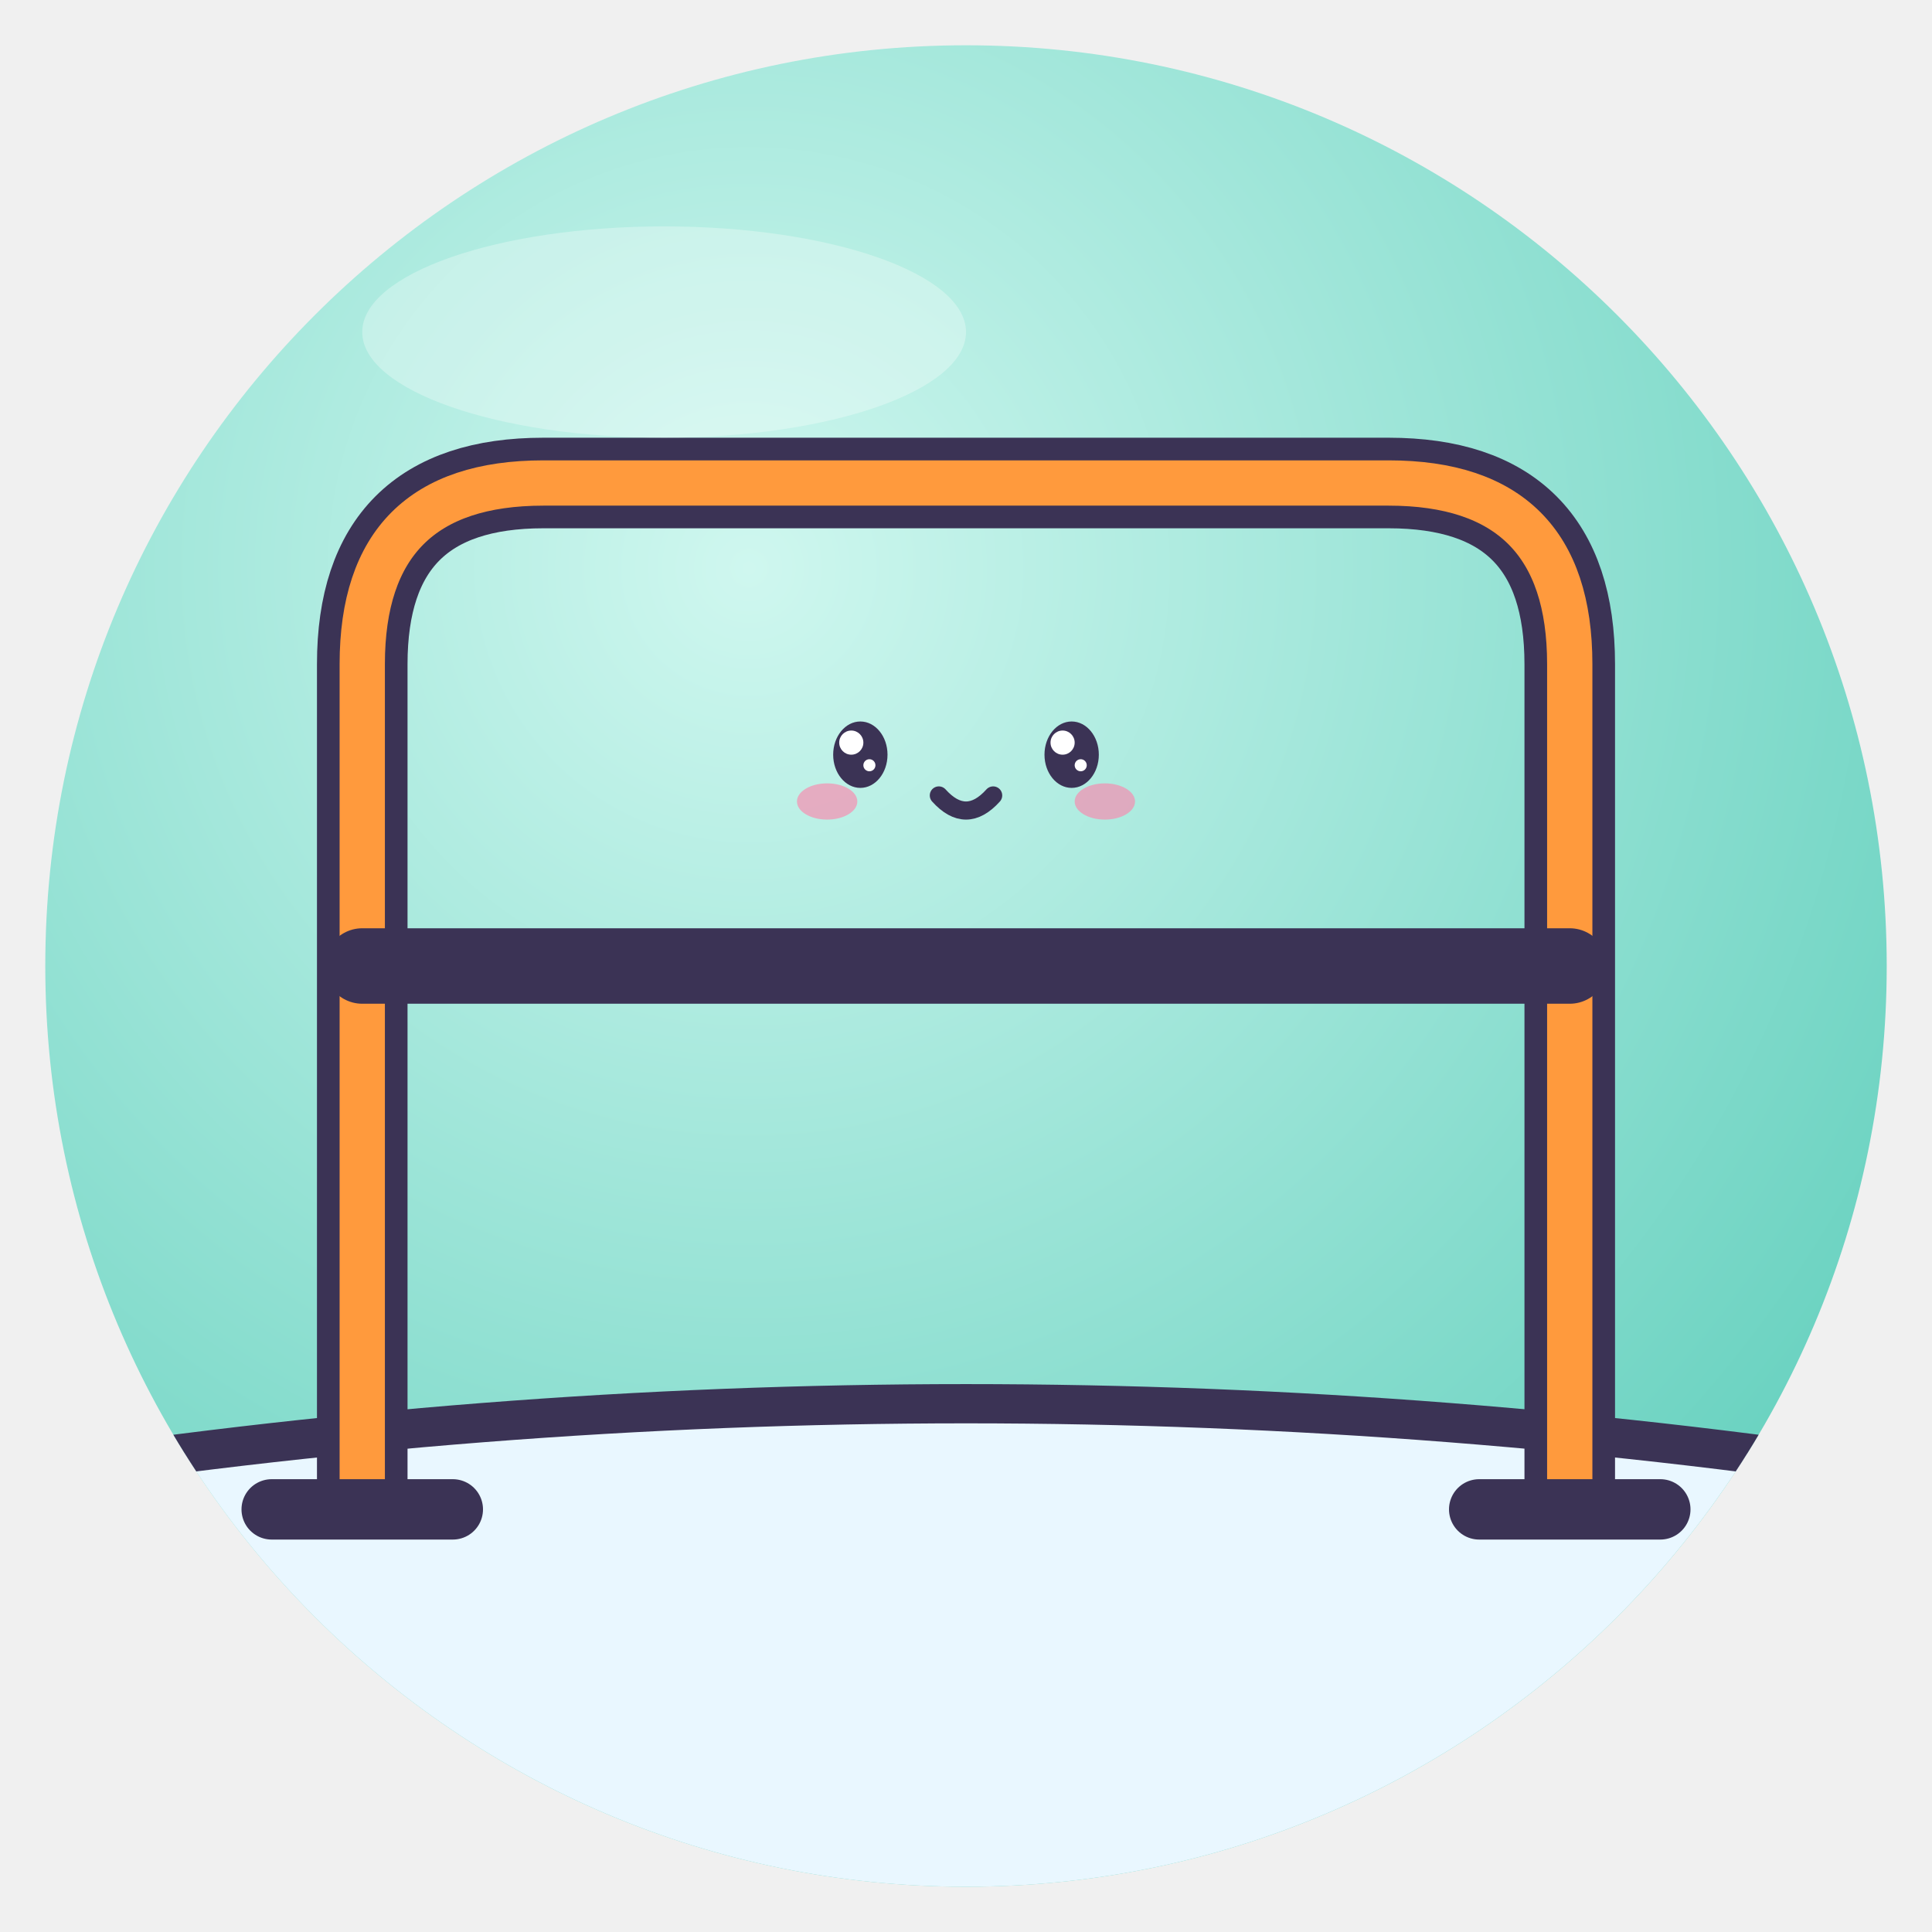
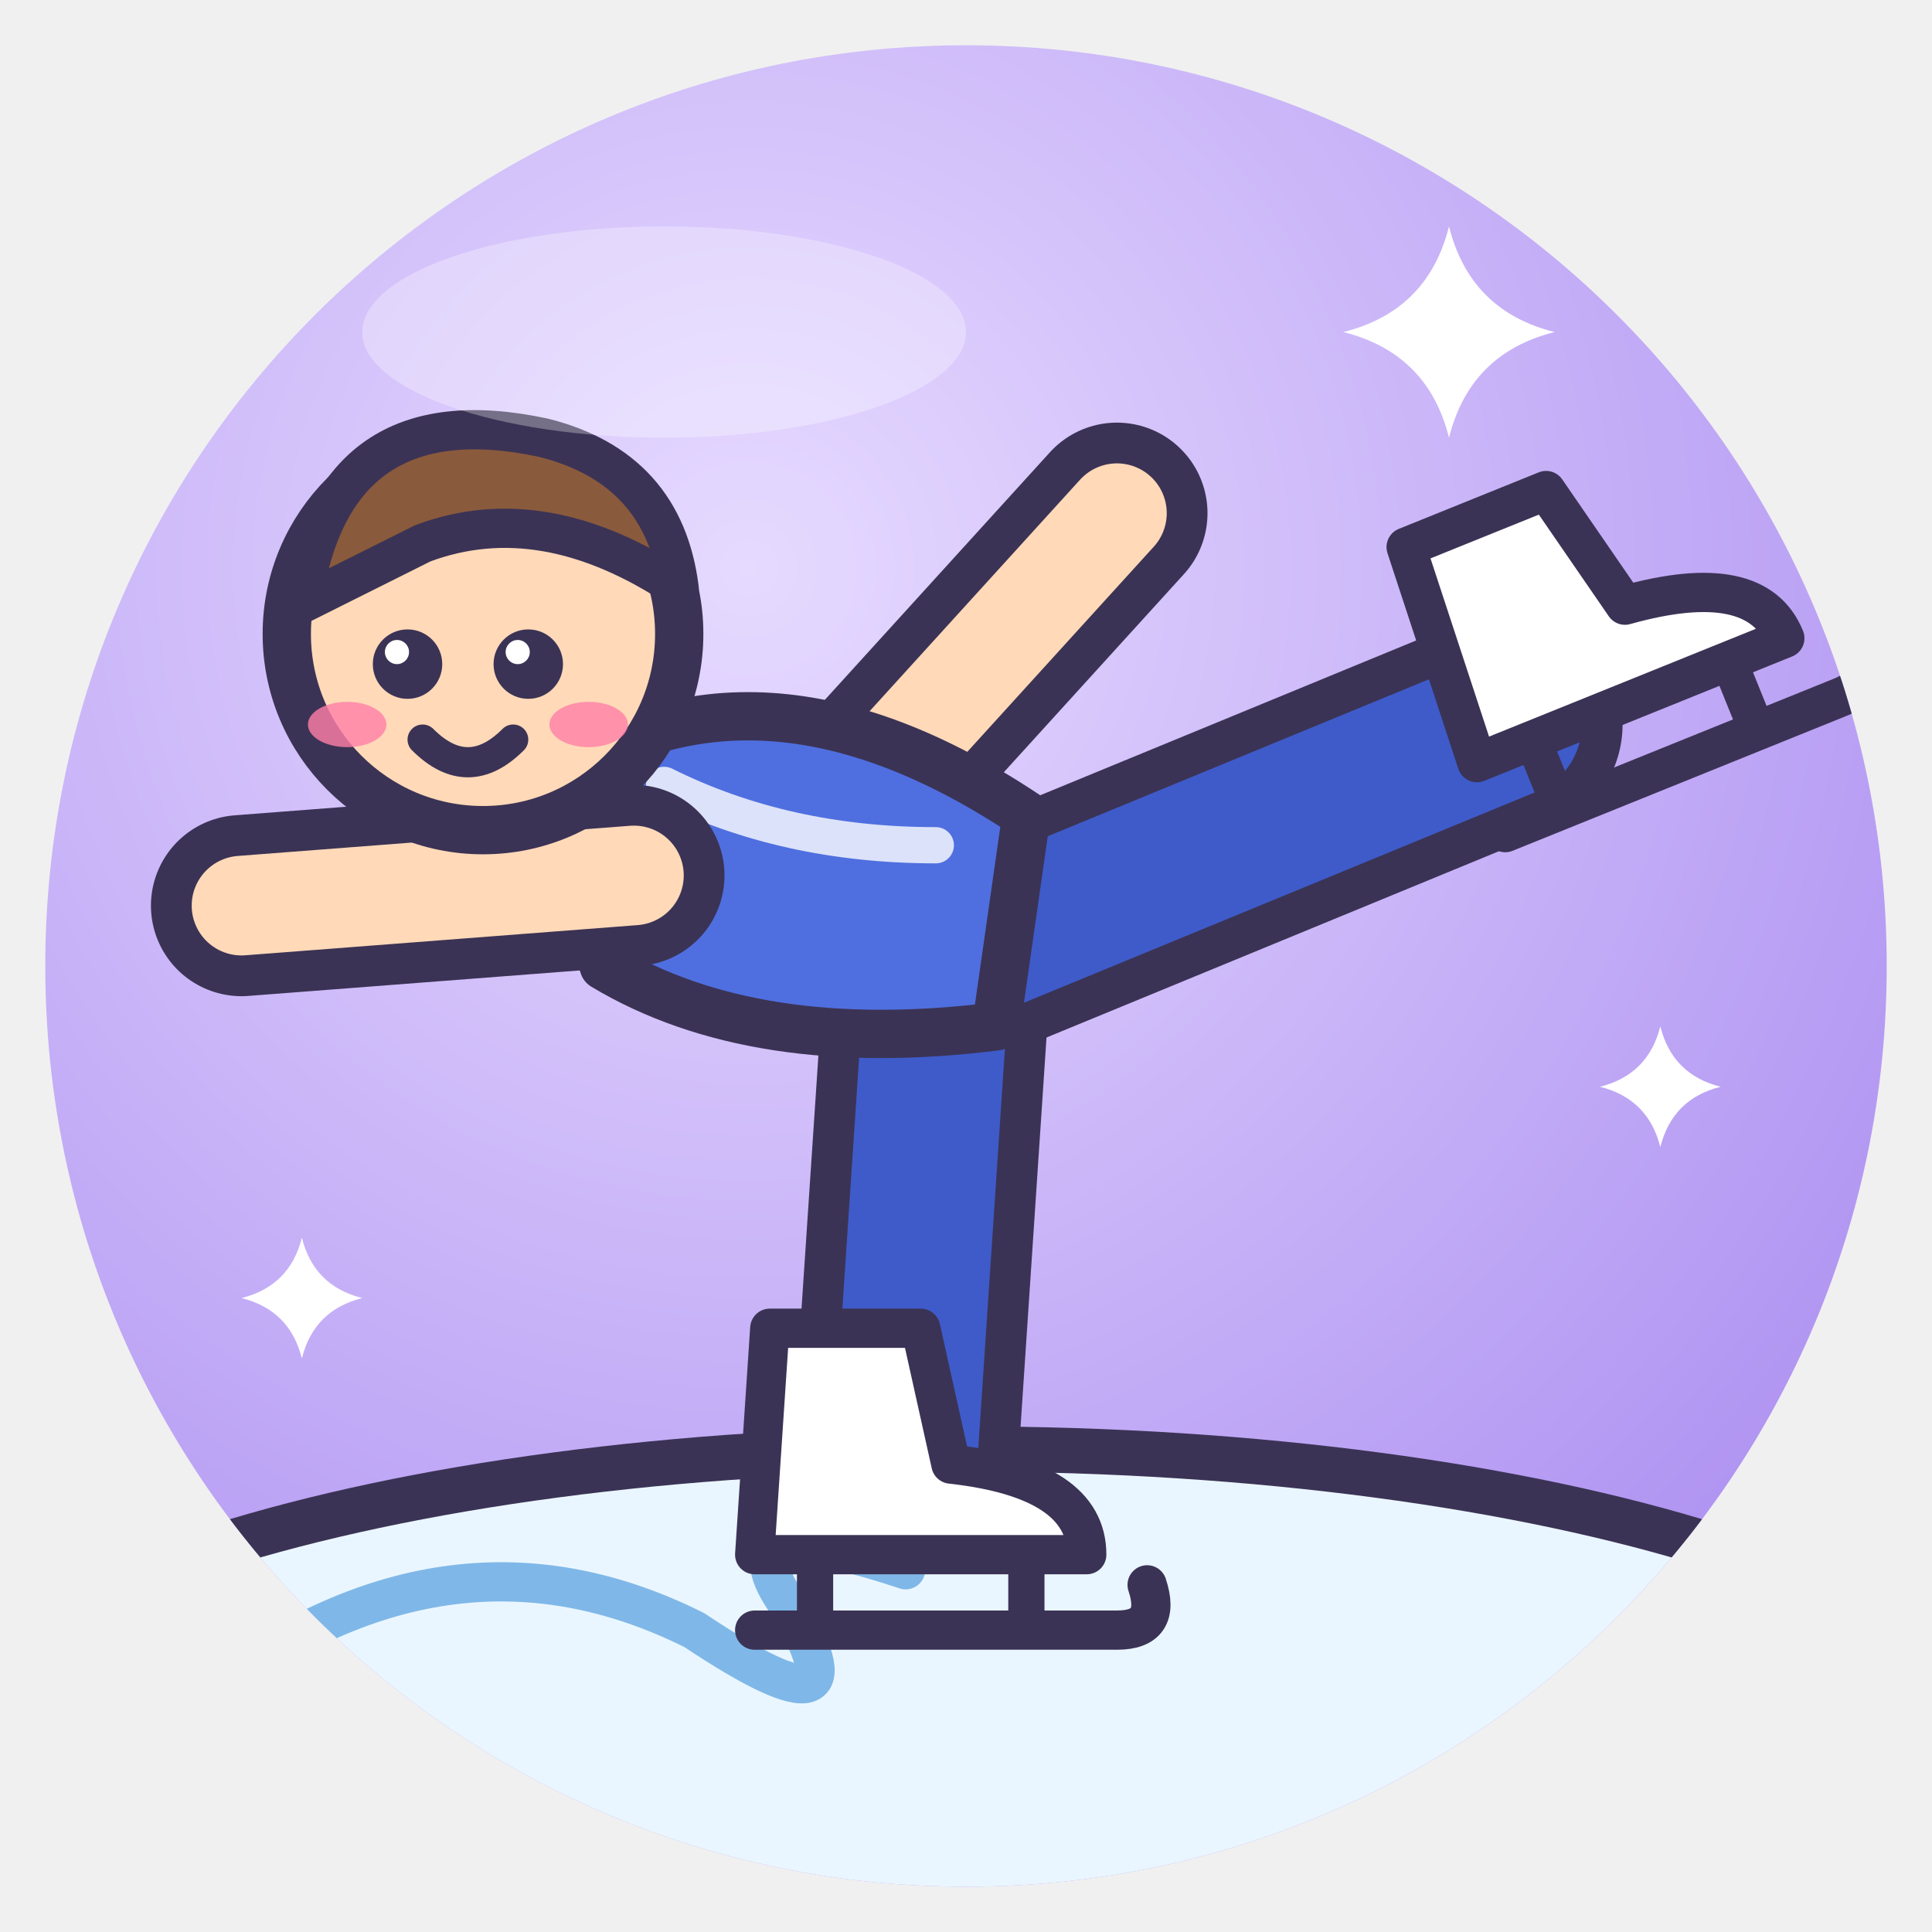
<svg xmlns="http://www.w3.org/2000/svg" viewBox="0 0 128 128" width="128" height="128">
  <defs>
    <radialGradient id="g" cx="38%" cy="28%" r="85%">
-       <stop offset="0" stop-color="#CFF7EF" />
-       <stop offset="1" stop-color="#5CCDBA" />
+       <stop offset="0" stop-color="#E6DAFF" />
+       <stop offset="1" stop-color="#A98BF0" />
    </radialGradient>
    <clipPath id="c">
      <circle cx="64" cy="64" r="61" />
    </clipPath>
  </defs>
  <circle cx="64" cy="64" r="61" fill="url(#g)" />
  <g clip-path="url(#c)">
-     <path d="M0 98 Q64 88 128 98 V128 H0Z" fill="#E9F7FF" stroke="#3B3355" stroke-linejoin="round" stroke-linecap="round" stroke-width="2.6" />
-     <path d="M24 98 V44 Q24 32 36 32 H92 Q104 32 104 44 V98" fill="none" stroke="#3B3355" stroke-linejoin="round" stroke-linecap="round" stroke-width="6" />
-     <path d="M24 98 V44 Q24 32 36 32 H92 Q104 32 104 44 V98" fill="none" stroke="#FF9A3D" stroke-width="3" stroke-linecap="round" />
-     <path d="M24 64 H104" fill="none" stroke="#3B3355" stroke-linejoin="round" stroke-linecap="round" stroke-width="5" />
-     <ellipse cx="57" cy="50" rx="1.8" ry="2.2" fill="#3B3355" />
-     <circle cx="56.4" cy="49.2" r="0.8" fill="#fff" />
-     <circle cx="57.6" cy="50.7" r="0.4" fill="#fff" />
-     <ellipse cx="71" cy="50" rx="1.8" ry="2.2" fill="#3B3355" />
-     <circle cx="70.4" cy="49.2" r="0.8" fill="#fff" />
-     <circle cx="71.6" cy="50.7" r="0.4" fill="#fff" />
-     <ellipse cx="54.8" cy="53.1" rx="2.0" ry="1.2" fill="#FF7FA8" opacity=".6" />
-     <ellipse cx="73.2" cy="53.1" rx="2.0" ry="1.2" fill="#FF7FA8" opacity=".6" />
-     <path d="M62.2 52.7 Q64 54.7 65.8 52.7" fill="none" stroke="#3B3355" stroke-linejoin="round" stroke-linecap="round" stroke-width="1.2" />
-     <path d="M18 100 H30 M98 100 H110" fill="none" stroke="#3B3355" stroke-linejoin="round" stroke-linecap="round" stroke-width="4" />
+     <ellipse cx="64" cy="118" rx="70" ry="22" fill="#EAF6FF" stroke="#3B3355" stroke-width="3" />
+     <path d="M14 112 Q30 100 46 108 Q58 116 52 106 Q48 100 60 104" fill="none" stroke="#7FB8E8" stroke-width="2.6" stroke-linecap="round" />
+     <path d="M62 66 L60 96" fill="none" stroke="#3B3355" stroke-width="15" stroke-linecap="round" stroke-linejoin="round" />
+     <path d="M62 66 L60 96" fill="none" stroke="#3E5BC9" stroke-width="9.6" stroke-linecap="round" stroke-linejoin="round" />
+     <g transform="rotate(0 60 100)">
+       <path d="M51 88 H61 L63 97 Q72 98 72 103 H50 Z" fill="#fff" stroke="#3B3355" stroke-linejoin="round" stroke-linecap="round" stroke-width="2.6" />
+       <path d="M50 108 H74 Q77 108 76 105" fill="none" stroke="#3B3355" stroke-width="2.6" stroke-linecap="round" />
+       <path d="M54 103 V108 M68 103 V108" stroke="#3B3355" stroke-width="2.4" />
+     </g>
+     <path d="M66 62 L100 48" fill="none" stroke="#3B3355" stroke-width="15" stroke-linecap="round" stroke-linejoin="round" />
+     <path d="M66 62 L100 48" fill="none" stroke="#3E5BC9" stroke-width="9.6" stroke-linecap="round" stroke-linejoin="round" />
+     <g transform="rotate(-22 106 44)">
+       <path d="M97 32 H107 L109 41 Q118 42 118 47 H96 Z" fill="#fff" stroke="#3B3355" stroke-linejoin="round" stroke-linecap="round" stroke-width="2.6" />
+       <path d="M96 52 H120 Q123 52 122 49" fill="none" stroke="#3B3355" stroke-width="2.6" stroke-linecap="round" />
+       <path d="M100 47 V52 M114 47 V52" stroke="#3B3355" stroke-width="2.4" />
+     </g>
+     <path d="M54 56 L74 34" fill="none" stroke="#3B3355" stroke-width="12" stroke-linecap="round" stroke-linejoin="round" />
+     <path d="M54 56 L74 34" fill="none" stroke="#FFD9B8" stroke-width="6.6" stroke-linecap="round" stroke-linejoin="round" />
+     <path d="M36 52 Q50 42 68 54 L66 68 Q50 70 40 64 Z" fill="#4F6FE0" stroke="#3B3355" stroke-width="3.2" stroke-linejoin="round" stroke-linecap="round" />
+     <path d="M44 52 Q52 56 62 56" fill="none" stroke="#fff" stroke-width="2.4" stroke-linecap="round" opacity=".8" />
+     <path d="M42 58 L16 60" fill="none" stroke="#3B3355" stroke-width="12" stroke-linecap="round" stroke-linejoin="round" />
+     <path d="M42 58 L16 60" fill="none" stroke="#FFD9B8" stroke-width="6.6" stroke-linecap="round" stroke-linejoin="round" />
+     <circle cx="32" cy="42" r="13" fill="#FFD9B8" stroke="#3B3355" stroke-width="3.2" stroke-linejoin="round" stroke-linecap="round" />
+     <path d="M20 40 Q22 26 36 29 Q44 31 45 39 Q36 33 28 36 Z" fill="#8A5A3C" stroke="#3B3355" stroke-linejoin="round" stroke-linecap="round" stroke-width="2.6" />
+     <circle cx="27" cy="44" r="2.3" fill="#3B3355" />
+     <circle cx="35" cy="44" r="2.3" fill="#3B3355" />
+     <circle cx="26.3" cy="43.2" r=".8" fill="#fff" />
+     <circle cx="34.3" cy="43.2" r=".8" fill="#fff" />
+     <path d="M28 49 Q31 52 34 49" fill="none" stroke="#3B3355" stroke-width="2" stroke-linecap="round" />
+     <ellipse cx="23" cy="48" rx="2.6" ry="1.5" fill="#FF7FA8" opacity=".8" />
+     <ellipse cx="39" cy="48" rx="2.6" ry="1.5" fill="#FF7FA8" opacity=".8" />
+     <path d="M96 15 Q97.4 20.6 103 22 Q97.4 23.4 96 29 Q94.6 23.4 89 22 Q94.6 20.6 96 15Z" fill="#fff" />
+     <path d="M110 68 Q110.8 71.2 114 72 Q110.8 72.8 110 76 Q109.2 72.8 106 72 Q109.2 71.2 110 68Z" fill="#fff" />
+     <path d="M20 82 Q20.8 85.2 24 86 Q20.8 86.8 20 90 Q19.2 86.8 16 86 Q19.2 85.2 20 82Z" fill="#fff" />
  </g>
  <ellipse cx="44" cy="22" rx="20" ry="7" fill="#fff" opacity=".3" />
</svg>
